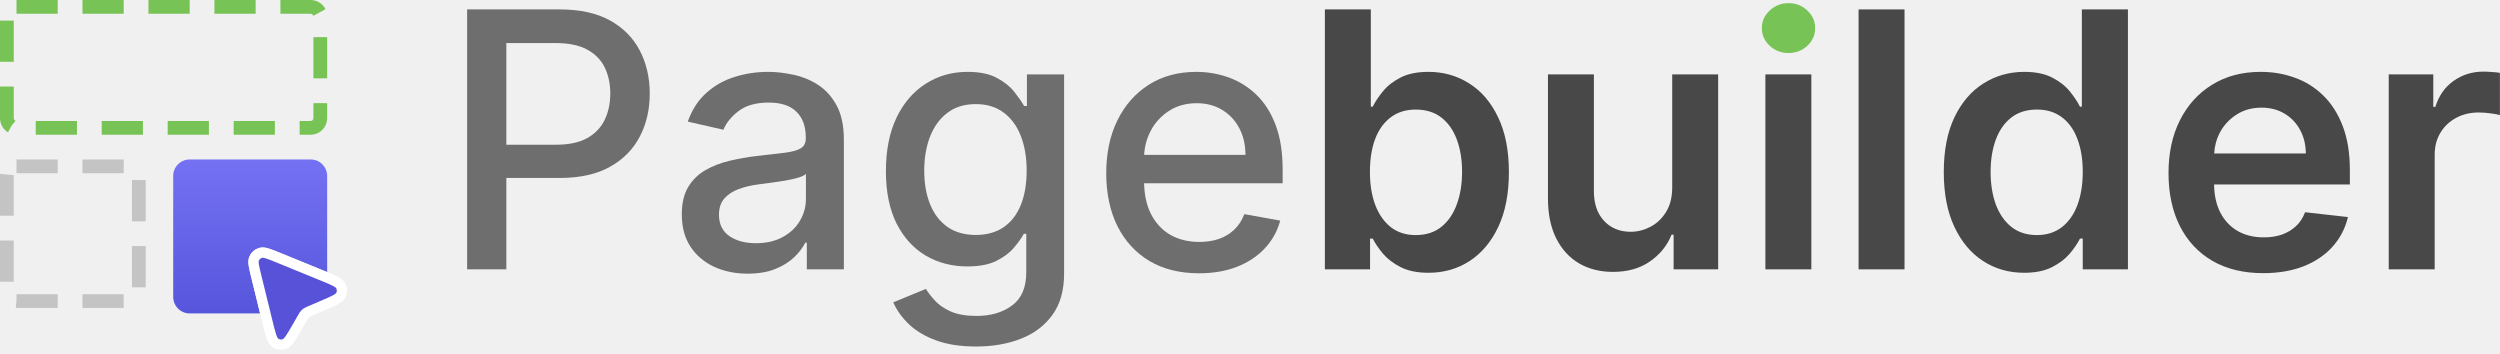
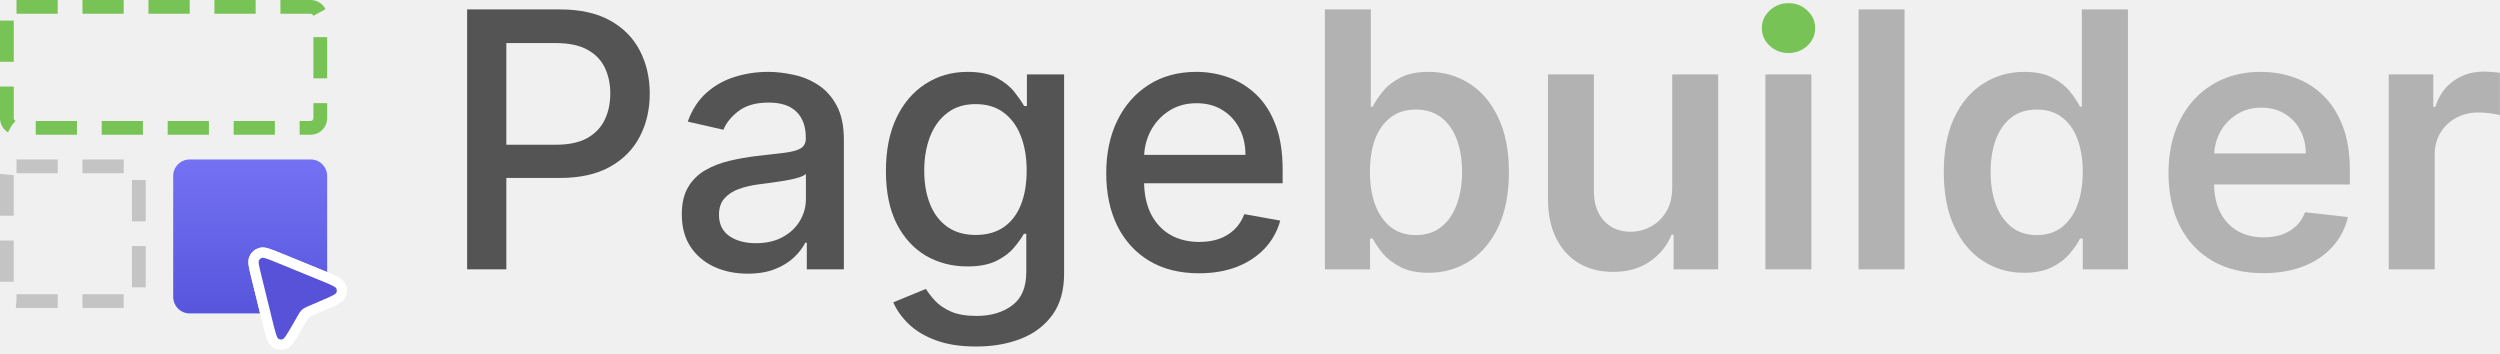
<svg xmlns="http://www.w3.org/2000/svg" width="715" height="101" viewBox="0 0 715 101" fill="none">
  <rect x="1.966" y="1.966" width="89.637" height="34.597" rx="2.752" stroke="#78C355" stroke-width="3.931" stroke-dasharray="11.79 7.08" />
  <rect x="1.966" y="47.571" width="37.742" height="38.528" rx="2.752" stroke="#C4C4C4" stroke-width="3.931" stroke-dasharray="11.79 7.08" />
  <path d="M88.851 45.605C91.456 45.605 93.568 47.717 93.568 50.322V77.814C93.265 77.689 92.949 77.56 92.619 77.425L80.249 72.368C78.895 71.815 77.786 71.36 76.894 71.087C76.023 70.82 75.093 70.637 74.185 70.89C72.917 71.243 71.874 72.144 71.339 73.346C70.955 74.207 70.999 75.153 71.135 76.055C71.274 76.977 71.561 78.141 71.91 79.561L74.384 89.637H54.254C51.648 89.637 49.536 87.525 49.536 84.919V50.322C49.536 47.717 51.648 45.605 54.254 45.605H88.851Z" fill="url(#paint0_linear_2004_140)" />
  <path d="M92.132 87.474C95.383 86.084 97.008 85.388 97.49 84.42C97.909 83.579 97.901 82.589 97.469 81.755C96.971 80.794 95.335 80.125 92.062 78.787L79.692 73.73C76.931 72.601 75.55 72.037 74.579 72.307C73.734 72.543 73.038 73.143 72.682 73.944C72.272 74.865 72.627 76.313 73.339 79.21L76.49 92.044C77.365 95.608 77.802 97.39 78.698 98.024C79.474 98.574 80.469 98.714 81.367 98.401C82.403 98.039 83.317 96.448 85.144 93.266L86.495 90.915C86.785 90.408 86.931 90.155 87.118 89.939C87.284 89.747 87.475 89.578 87.684 89.436C87.921 89.275 88.189 89.16 88.726 88.93L92.132 87.474Z" fill="#5752D8" stroke="white" stroke-width="2.942" stroke-linecap="round" stroke-linejoin="round" />
-   <path d="M133.597 77.033V2.695H160.094C165.877 2.695 170.669 3.748 174.468 5.853C178.267 7.958 181.11 10.838 182.998 14.492C184.885 18.122 185.829 22.211 185.829 26.76C185.829 31.334 184.873 35.448 182.961 39.102C181.074 42.731 178.219 45.611 174.395 47.74C170.596 49.846 165.817 50.898 160.058 50.898H141.836V41.388H159.041C162.695 41.388 165.66 40.759 167.934 39.501C170.209 38.218 171.879 36.476 172.943 34.274C174.008 32.072 174.54 29.567 174.54 26.76C174.54 23.953 174.008 21.461 172.943 19.283C171.879 17.105 170.197 15.399 167.898 14.165C165.623 12.931 162.623 12.314 158.896 12.314H144.813V77.033H133.597Z" fill="#6E6E6E" />
-   <path d="M213.833 78.267C210.3 78.267 207.105 77.613 204.25 76.307C201.395 74.976 199.132 73.052 197.462 70.535C195.817 68.019 194.994 64.933 194.994 61.279C194.994 58.134 195.599 55.544 196.809 53.512C198.019 51.479 199.652 49.87 201.709 48.684C203.766 47.498 206.065 46.603 208.606 45.998C211.147 45.393 213.736 44.933 216.373 44.619C219.713 44.232 222.423 43.917 224.504 43.675C226.585 43.409 228.098 42.986 229.041 42.405C229.985 41.824 230.457 40.88 230.457 39.574V39.319C230.457 36.149 229.562 33.693 227.771 31.951C226.004 30.209 223.367 29.337 219.858 29.337C216.204 29.337 213.324 30.148 211.219 31.77C209.138 33.367 207.698 35.145 206.9 37.105L196.7 34.782C197.91 31.394 199.677 28.66 202 26.579C204.347 24.474 207.045 22.949 210.094 22.005C213.143 21.038 216.349 20.553 219.713 20.553C221.939 20.553 224.298 20.82 226.791 21.352C229.308 21.86 231.655 22.804 233.833 24.183C236.035 25.563 237.837 27.535 239.241 30.1C240.644 32.641 241.346 35.944 241.346 40.009V77.033H230.747V69.41H230.312C229.61 70.814 228.557 72.193 227.154 73.548C225.75 74.903 223.948 76.028 221.745 76.924C219.543 77.819 216.906 78.267 213.833 78.267ZM216.192 69.555C219.193 69.555 221.758 68.963 223.887 67.777C226.041 66.591 227.674 65.042 228.787 63.131C229.925 61.195 230.493 59.126 230.493 56.924V49.737C230.106 50.124 229.356 50.487 228.243 50.826C227.154 51.14 225.908 51.419 224.504 51.661C223.101 51.878 221.733 52.084 220.402 52.278C219.072 52.447 217.958 52.592 217.063 52.713C214.958 52.979 213.034 53.427 211.292 54.056C209.574 54.685 208.194 55.593 207.154 56.779C206.138 57.94 205.629 59.489 205.629 61.425C205.629 64.111 206.621 66.143 208.606 67.523C210.59 68.878 213.119 69.555 216.192 69.555Z" fill="#6E6E6E" />
-   <path d="M279.177 99.102C274.749 99.102 270.938 98.521 267.744 97.359C264.574 96.198 261.984 94.661 259.976 92.749C257.968 90.838 256.467 88.745 255.475 86.47L264.804 82.623C265.457 83.687 266.328 84.812 267.417 85.998C268.53 87.208 270.03 88.237 271.918 89.084C273.83 89.93 276.286 90.354 279.286 90.354C283.4 90.354 286.8 89.35 289.486 87.341C292.172 85.357 293.515 82.187 293.515 77.831V66.869H292.825C292.172 68.055 291.228 69.374 289.994 70.826C288.784 72.278 287.115 73.536 284.985 74.601C282.856 75.665 280.085 76.198 276.673 76.198C272.269 76.198 268.3 75.169 264.767 73.112C261.259 71.031 258.476 67.97 256.419 63.929C254.386 59.864 253.37 54.867 253.37 48.938C253.37 43.01 254.374 37.928 256.383 33.693C258.415 29.459 261.198 26.216 264.731 23.965C268.264 21.691 272.269 20.553 276.745 20.553C280.206 20.553 283.001 21.134 285.13 22.296C287.26 23.433 288.917 24.764 290.103 26.288C291.313 27.813 292.245 29.156 292.898 30.318H293.697V21.279H304.332V78.267C304.332 83.058 303.219 86.99 300.992 90.064C298.766 93.137 295.753 95.411 291.954 96.887C288.179 98.364 283.92 99.102 279.177 99.102ZM279.069 67.196C282.19 67.196 284.828 66.47 286.981 65.018C289.159 63.542 290.805 61.437 291.918 58.702C293.055 55.944 293.624 52.641 293.624 48.793C293.624 45.042 293.067 41.739 291.954 38.884C290.841 36.028 289.208 33.802 287.054 32.205C284.9 30.584 282.239 29.773 279.069 29.773C275.802 29.773 273.079 30.62 270.902 32.314C268.724 33.984 267.078 36.258 265.965 39.138C264.876 42.017 264.332 45.236 264.332 48.793C264.332 52.447 264.888 55.653 266.001 58.412C267.115 61.171 268.76 63.324 270.938 64.873C273.14 66.422 275.85 67.196 279.069 67.196Z" fill="#6E6E6E" />
-   <path d="M342.916 78.158C337.423 78.158 332.692 76.984 328.724 74.637C324.779 72.266 321.73 68.938 319.577 64.655C317.447 60.348 316.383 55.302 316.383 49.519C316.383 43.808 317.447 38.775 319.577 34.419C321.73 30.064 324.731 26.664 328.579 24.22C332.45 21.776 336.975 20.553 342.154 20.553C345.3 20.553 348.349 21.074 351.301 22.114C354.253 23.155 356.903 24.788 359.25 27.015C361.597 29.241 363.448 32.133 364.804 35.69C366.159 39.223 366.836 43.518 366.836 48.575V52.423H322.517V44.292H356.201C356.201 41.437 355.62 38.908 354.459 36.706C353.297 34.48 351.664 32.725 349.559 31.443C347.478 30.16 345.033 29.519 342.226 29.519C339.177 29.519 336.516 30.269 334.241 31.77C331.99 33.246 330.248 35.181 329.014 37.577C327.804 39.949 327.199 42.526 327.199 45.309V51.661C327.199 55.387 327.853 58.557 329.159 61.171C330.49 63.784 332.341 65.78 334.713 67.16C337.084 68.515 339.855 69.192 343.025 69.192C345.082 69.192 346.957 68.902 348.651 68.321C350.345 67.716 351.809 66.821 353.043 65.635C354.277 64.45 355.221 62.986 355.874 61.243L366.147 63.094C365.324 66.119 363.848 68.769 361.718 71.043C359.613 73.294 356.963 75.048 353.769 76.307C350.599 77.541 346.981 78.158 342.916 78.158Z" fill="#6E6E6E" />
+   <path d="M133.597 77.033V2.695H160.094C165.877 2.695 170.669 3.748 174.468 5.853C178.267 7.958 181.11 10.838 182.998 14.492C184.885 18.122 185.829 22.211 185.829 26.76C185.829 31.334 184.873 35.448 182.961 39.102C181.074 42.731 178.219 45.611 174.395 47.74C170.596 49.846 165.817 50.898 160.058 50.898H141.836V41.388H159.041C162.695 41.388 165.66 40.759 167.934 39.501C170.209 38.218 171.879 36.476 172.943 34.274C174.008 32.072 174.54 29.567 174.54 26.76C174.54 23.953 174.008 21.461 172.943 19.283C171.879 17.105 170.197 15.399 167.898 14.165C165.623 12.931 162.623 12.314 158.896 12.314H144.813V77.033H133.597Z" fill="#545454" />
+   <path d="M213.833 78.267C210.3 78.267 207.105 77.613 204.25 76.307C201.395 74.976 199.132 73.052 197.462 70.535C195.817 68.019 194.994 64.933 194.994 61.279C194.994 58.134 195.599 55.544 196.809 53.512C198.019 51.479 199.652 49.87 201.709 48.684C203.766 47.498 206.065 46.603 208.606 45.998C211.147 45.393 213.736 44.933 216.373 44.619C219.713 44.232 222.423 43.917 224.504 43.675C226.585 43.409 228.098 42.986 229.041 42.405C229.985 41.824 230.457 40.88 230.457 39.574V39.319C230.457 36.149 229.562 33.693 227.771 31.951C226.004 30.209 223.367 29.337 219.858 29.337C216.204 29.337 213.324 30.148 211.219 31.77C209.138 33.367 207.698 35.145 206.9 37.105L196.7 34.782C197.91 31.394 199.677 28.66 202 26.579C204.347 24.474 207.045 22.949 210.094 22.005C213.143 21.038 216.349 20.553 219.713 20.553C221.939 20.553 224.298 20.82 226.791 21.352C229.308 21.86 231.655 22.804 233.833 24.183C236.035 25.563 237.837 27.535 239.241 30.1C240.644 32.641 241.346 35.944 241.346 40.009V77.033H230.747V69.41H230.312C229.61 70.814 228.557 72.193 227.154 73.548C225.75 74.903 223.948 76.028 221.745 76.924C219.543 77.819 216.906 78.267 213.833 78.267ZM216.192 69.555C219.193 69.555 221.758 68.963 223.887 67.777C226.041 66.591 227.674 65.042 228.787 63.131C229.925 61.195 230.493 59.126 230.493 56.924V49.737C230.106 50.124 229.356 50.487 228.243 50.826C227.154 51.14 225.908 51.419 224.504 51.661C223.101 51.878 221.733 52.084 220.402 52.278C219.072 52.447 217.958 52.592 217.063 52.713C214.958 52.979 213.034 53.427 211.292 54.056C209.574 54.685 208.194 55.593 207.154 56.779C206.138 57.94 205.629 59.489 205.629 61.425C205.629 64.111 206.621 66.143 208.606 67.523C210.59 68.878 213.119 69.555 216.192 69.555Z" fill="#545454" />
+   <path d="M279.177 99.102C274.749 99.102 270.938 98.521 267.744 97.359C264.574 96.198 261.984 94.661 259.976 92.749C257.968 90.838 256.467 88.745 255.475 86.47L264.804 82.623C265.457 83.687 266.328 84.812 267.417 85.998C268.53 87.208 270.03 88.237 271.918 89.084C273.83 89.93 276.286 90.354 279.286 90.354C283.4 90.354 286.8 89.35 289.486 87.341C292.172 85.357 293.515 82.187 293.515 77.831V66.869H292.825C292.172 68.055 291.228 69.374 289.994 70.826C288.784 72.278 287.115 73.536 284.985 74.601C282.856 75.665 280.085 76.198 276.673 76.198C272.269 76.198 268.3 75.169 264.767 73.112C261.259 71.031 258.476 67.97 256.419 63.929C254.386 59.864 253.37 54.867 253.37 48.938C253.37 43.01 254.374 37.928 256.383 33.693C258.415 29.459 261.198 26.216 264.731 23.965C268.264 21.691 272.269 20.553 276.745 20.553C280.206 20.553 283.001 21.134 285.13 22.296C287.26 23.433 288.917 24.764 290.103 26.288C291.313 27.813 292.245 29.156 292.898 30.318H293.697V21.279H304.332V78.267C304.332 83.058 303.219 86.99 300.992 90.064C298.766 93.137 295.753 95.411 291.954 96.887C288.179 98.364 283.92 99.102 279.177 99.102ZM279.069 67.196C282.19 67.196 284.828 66.47 286.981 65.018C289.159 63.542 290.805 61.437 291.918 58.702C293.055 55.944 293.624 52.641 293.624 48.793C293.624 45.042 293.067 41.739 291.954 38.884C290.841 36.028 289.208 33.802 287.054 32.205C284.9 30.584 282.239 29.773 279.069 29.773C275.802 29.773 273.079 30.62 270.902 32.314C268.724 33.984 267.078 36.258 265.965 39.138C264.876 42.017 264.332 45.236 264.332 48.793C264.332 52.447 264.888 55.653 266.001 58.412C267.115 61.171 268.76 63.324 270.938 64.873C273.14 66.422 275.85 67.196 279.069 67.196Z" fill="#545454" />
+   <path d="M342.916 78.158C337.423 78.158 332.692 76.984 328.724 74.637C324.779 72.266 321.73 68.938 319.577 64.655C317.447 60.348 316.383 55.302 316.383 49.519C316.383 43.808 317.447 38.775 319.577 34.419C321.73 30.064 324.731 26.664 328.579 24.22C332.45 21.776 336.975 20.553 342.154 20.553C345.3 20.553 348.349 21.074 351.301 22.114C354.253 23.155 356.903 24.788 359.25 27.015C361.597 29.241 363.448 32.133 364.804 35.69C366.159 39.223 366.836 43.518 366.836 48.575V52.423H322.517V44.292H356.201C356.201 41.437 355.62 38.908 354.459 36.706C353.297 34.48 351.664 32.725 349.559 31.443C347.478 30.16 345.033 29.519 342.226 29.519C339.177 29.519 336.516 30.269 334.241 31.77C331.99 33.246 330.248 35.181 329.014 37.577C327.804 39.949 327.199 42.526 327.199 45.309V51.661C327.199 55.387 327.853 58.557 329.159 61.171C330.49 63.784 332.341 65.78 334.713 67.16C337.084 68.515 339.855 69.192 343.025 69.192C345.082 69.192 346.957 68.902 348.651 68.321C350.345 67.716 351.809 66.821 353.043 65.635C354.277 64.45 355.221 62.986 355.874 61.243L366.147 63.094C365.324 66.119 363.848 68.769 361.718 71.043C359.613 73.294 356.963 75.048 353.769 76.307C350.599 77.541 346.981 78.158 342.916 78.158Z" fill="#545454" />
  <path d="M506.137 13.094C507.637 14.474 509.428 15.163 511.509 15.163C513.614 15.163 515.405 14.474 516.881 13.094C518.382 11.691 519.132 10.009 519.132 8.049C519.132 6.065 518.382 4.383 516.881 3.004C515.405 1.6 513.614 0.898 511.509 0.898C509.428 0.898 507.637 1.6 506.137 3.004C504.637 4.383 503.887 6.065 503.887 8.049C503.887 10.009 504.637 11.691 506.137 13.094Z" fill="#78C355" />
-   <path fill-rule="evenodd" clip-rule="evenodd" d="M378.914 77.033V2.695H392.054V30.499H392.598C393.276 29.144 394.232 27.704 395.466 26.18C396.7 24.631 398.37 23.312 400.475 22.223C402.58 21.11 405.266 20.553 408.533 20.553C412.84 20.553 416.724 21.654 420.185 23.857C423.669 26.035 426.428 29.265 428.461 33.548C430.517 37.807 431.546 43.034 431.546 49.229C431.546 55.351 430.542 60.553 428.533 64.837C426.525 69.12 423.79 72.386 420.33 74.637C416.87 76.887 412.949 78.013 408.569 78.013C405.375 78.013 402.726 77.48 400.62 76.416C398.515 75.351 396.821 74.068 395.539 72.568C394.28 71.043 393.3 69.604 392.598 68.249H391.836V77.033H378.914ZM393.324 58.63C392.308 55.919 391.8 52.762 391.8 49.156C391.8 45.55 392.296 42.417 393.288 39.755C394.304 37.093 395.793 35.024 397.753 33.548C399.713 32.072 402.096 31.334 404.903 31.334C407.831 31.334 410.275 32.096 412.236 33.621C414.196 35.145 415.672 37.25 416.664 39.936C417.656 42.623 418.152 45.696 418.152 49.156C418.152 52.641 417.644 55.75 416.628 58.484C415.635 61.195 414.159 63.336 412.199 64.909C410.239 66.458 407.807 67.232 404.903 67.232C402.121 67.232 399.749 66.482 397.789 64.982C395.853 63.457 394.365 61.34 393.324 58.63Z" fill="#484848" />
-   <path d="M478.252 53.584V21.279H491.392V77.033H478.651V67.123H478.07C476.812 70.245 474.743 72.798 471.863 74.782C469.008 76.766 465.487 77.759 461.301 77.759C457.647 77.759 454.416 76.948 451.609 75.327C448.827 73.681 446.649 71.298 445.076 68.176C443.503 65.03 442.716 61.231 442.716 56.779V21.279H455.856V54.746C455.856 58.279 456.824 61.086 458.76 63.167C460.696 65.248 463.237 66.288 466.383 66.288C468.318 66.288 470.194 65.817 472.009 64.873C473.824 63.929 475.312 62.526 476.473 60.662C477.659 58.775 478.252 56.416 478.252 53.584Z" fill="#484848" />
-   <path d="M504.903 77.033V21.279H518.043V77.033H504.903Z" fill="#484848" />
-   <path d="M544.695 2.695V77.033H531.555V2.695H544.695Z" fill="#484848" />
-   <path fill-rule="evenodd" clip-rule="evenodd" d="M578.896 78.013C574.516 78.013 570.596 76.887 567.136 74.637C563.675 72.386 560.941 69.12 558.932 64.837C556.924 60.553 555.92 55.351 555.92 49.229C555.92 43.034 556.936 37.807 558.969 33.548C561.026 29.265 563.796 26.035 567.281 23.857C570.765 21.654 574.649 20.553 578.932 20.553C582.199 20.553 584.885 21.11 586.99 22.223C589.096 23.312 590.765 24.631 592 26.18C593.234 27.704 594.19 29.144 594.867 30.499H595.412V2.695H608.588V77.033H595.666V68.249H594.867C594.19 69.604 593.209 71.043 591.927 72.568C590.644 74.068 588.951 75.351 586.845 76.416C584.74 77.48 582.09 78.013 578.896 78.013ZM589.677 64.982C587.716 66.482 585.345 67.232 582.562 67.232C579.683 67.232 577.251 66.458 575.266 64.909C573.306 63.336 571.818 61.195 570.802 58.484C569.81 55.75 569.314 52.641 569.314 49.156C569.314 45.696 569.81 42.623 570.802 39.936C571.794 37.25 573.27 35.145 575.23 33.621C577.19 32.096 579.634 31.334 582.562 31.334C585.393 31.334 587.777 32.072 589.713 33.548C591.673 35.024 593.149 37.093 594.141 39.755C595.157 42.417 595.666 45.55 595.666 49.156C595.666 52.762 595.157 55.919 594.141 58.63C593.125 61.34 591.637 63.457 589.677 64.982Z" fill="#484848" />
-   <path d="M633.227 52.749C633.227 52.742 633.226 52.733 633.226 52.725C633.226 52.686 633.226 52.647 633.225 52.608C633.225 52.58 633.225 52.552 633.225 52.524C633.225 52.491 633.225 52.457 633.225 52.423V44.691C633.227 44.423 633.236 44.157 633.251 43.893H626.364V52.749H633.227Z" fill="#6E6E6E" />
-   <path d="M633.227 52.749L633.226 52.725C633.226 52.686 633.226 52.647 633.225 52.608C633.226 52.655 633.226 52.703 633.227 52.749Z" fill="#484848" />
-   <path d="M632.789 74.637C636.854 76.96 641.682 78.122 647.272 78.122C651.603 78.122 655.451 77.468 658.814 76.162C662.178 74.831 664.937 72.967 667.09 70.572C669.268 68.152 670.744 65.321 671.519 62.078L659.25 60.699C658.669 62.272 657.81 63.59 656.673 64.655C655.536 65.72 654.193 66.531 652.644 67.087C651.095 67.619 649.365 67.886 647.453 67.886C644.598 67.886 642.105 67.281 639.976 66.071C637.847 64.837 636.189 63.07 635.003 60.771C633.857 58.527 633.265 55.853 633.227 52.749H626.364V43.893H633.251C633.378 41.709 633.937 39.688 634.931 37.831C636.068 35.726 637.653 34.032 639.686 32.749C641.718 31.443 644.078 30.789 646.764 30.789C649.28 30.789 651.482 31.358 653.37 32.495C655.281 33.633 656.77 35.194 657.834 37.178C658.899 39.138 659.444 41.376 659.468 43.893H633.251C633.236 44.157 633.227 44.423 633.225 44.691V52.423L633.225 52.524L633.225 52.608C633.226 52.647 633.226 52.686 633.226 52.725L633.227 52.749C633.226 52.675 633.225 52.6 633.225 52.524L633.225 52.423V44.691C633.227 44.423 633.236 44.157 633.251 43.893H626.364V52.749H633.227L633.226 52.725C633.226 52.686 633.226 52.647 633.225 52.608L633.225 52.524C633.225 52.6 633.226 52.675 633.227 52.749H672.063V48.721C672.063 43.832 671.386 39.622 670.03 36.089C668.675 32.532 666.812 29.604 664.441 27.305C662.093 25.006 659.383 23.312 656.31 22.223C653.261 21.11 650.018 20.553 646.582 20.553C641.258 20.553 636.624 21.776 632.68 24.22C628.736 26.639 625.663 30.027 623.461 34.383C621.283 38.714 620.194 43.748 620.194 49.483C620.194 55.315 621.283 60.384 623.461 64.691C625.638 68.975 628.748 72.29 632.789 74.637Z" fill="#484848" />
-   <path d="M683.179 77.033V21.279H695.92V30.572H696.5C697.517 27.353 699.259 24.873 701.727 23.131C704.22 21.364 707.063 20.481 710.257 20.481C710.983 20.481 711.794 20.517 712.689 20.59C713.609 20.638 714.371 20.723 714.976 20.844V32.931C714.419 32.737 713.536 32.568 712.326 32.423C711.141 32.253 709.991 32.169 708.878 32.169C706.482 32.169 704.329 32.689 702.417 33.73C700.53 34.746 699.041 36.161 697.952 37.976C696.863 39.791 696.319 41.884 696.319 44.256V77.033H683.179Z" fill="#484848" />
+   <path fill-rule="evenodd" clip-rule="evenodd" d="M378.914 77.033V2.695H392.054V30.499H392.598C393.276 29.144 394.232 27.704 395.466 26.18C396.7 24.631 398.37 23.312 400.475 22.223C402.58 21.11 405.266 20.553 408.533 20.553C412.84 20.553 416.724 21.654 420.185 23.857C423.669 26.035 426.428 29.265 428.461 33.548C430.517 37.807 431.546 43.034 431.546 49.229C431.546 55.351 430.542 60.553 428.533 64.837C426.525 69.12 423.79 72.386 420.33 74.637C416.87 76.887 412.949 78.013 408.569 78.013C405.375 78.013 402.726 77.48 400.62 76.416C398.515 75.351 396.821 74.068 395.539 72.568C394.28 71.043 393.3 69.604 392.598 68.249H391.836V77.033H378.914ZM393.324 58.63C392.308 55.919 391.8 52.762 391.8 49.156C391.8 45.55 392.296 42.417 393.288 39.755C394.304 37.093 395.793 35.024 397.753 33.548C399.713 32.072 402.096 31.334 404.903 31.334C407.831 31.334 410.275 32.096 412.236 33.621C414.196 35.145 415.672 37.25 416.664 39.936C417.656 42.623 418.152 45.696 418.152 49.156C418.152 52.641 417.644 55.75 416.628 58.484C415.635 61.195 414.159 63.336 412.199 64.909C410.239 66.458 407.807 67.232 404.903 67.232C402.121 67.232 399.749 66.482 397.789 64.982C395.853 63.457 394.365 61.34 393.324 58.63Z" fill="#B2B2B2" />
+   <path d="M478.252 53.584V21.279H491.392V77.033H478.651V67.123H478.07C476.812 70.245 474.743 72.798 471.863 74.782C469.008 76.766 465.487 77.759 461.301 77.759C457.647 77.759 454.416 76.948 451.609 75.327C448.827 73.681 446.649 71.298 445.076 68.176C443.503 65.03 442.716 61.231 442.716 56.779V21.279H455.856V54.746C455.856 58.279 456.824 61.086 458.76 63.167C460.696 65.248 463.237 66.288 466.383 66.288C468.318 66.288 470.194 65.817 472.009 64.873C473.824 63.929 475.312 62.526 476.473 60.662C477.659 58.775 478.252 56.416 478.252 53.584Z" fill="#B2B2B2" />
+   <path d="M504.903 77.033V21.279H518.043V77.033H504.903Z" fill="#B2B2B2" />
+   <path d="M544.695 2.695V77.033H531.555V2.695H544.695Z" fill="#B2B2B2" />
+   <path fill-rule="evenodd" clip-rule="evenodd" d="M578.896 78.013C574.516 78.013 570.596 76.887 567.136 74.637C563.675 72.386 560.941 69.12 558.932 64.837C556.924 60.553 555.92 55.351 555.92 49.229C555.92 43.034 556.936 37.807 558.969 33.548C561.026 29.265 563.796 26.035 567.281 23.857C570.765 21.654 574.649 20.553 578.932 20.553C582.199 20.553 584.885 21.11 586.99 22.223C589.096 23.312 590.765 24.631 592 26.18C593.234 27.704 594.19 29.144 594.867 30.499H595.412V2.695H608.588V77.033H595.666V68.249H594.867C594.19 69.604 593.209 71.043 591.927 72.568C590.644 74.068 588.951 75.351 586.845 76.416C584.74 77.48 582.09 78.013 578.896 78.013ZM589.677 64.982C587.716 66.482 585.345 67.232 582.562 67.232C579.683 67.232 577.251 66.458 575.266 64.909C573.306 63.336 571.818 61.195 570.802 58.484C569.81 55.75 569.314 52.641 569.314 49.156C569.314 45.696 569.81 42.623 570.802 39.936C571.794 37.25 573.27 35.145 575.23 33.621C577.19 32.096 579.634 31.334 582.562 31.334C585.393 31.334 587.777 32.072 589.713 33.548C591.673 35.024 593.149 37.093 594.141 39.755C595.157 42.417 595.666 45.55 595.666 49.156C595.666 52.762 595.157 55.919 594.141 58.63C593.125 61.34 591.637 63.457 589.677 64.982Z" fill="#B2B2B2" />
+   <path d="M633.227 52.749C633.227 52.742 633.226 52.733 633.226 52.725C633.226 52.686 633.226 52.647 633.225 52.608C633.225 52.58 633.225 52.552 633.225 52.524C633.225 52.491 633.225 52.457 633.225 52.423V44.691C633.227 44.423 633.236 44.157 633.251 43.893H626.364V52.749H633.227Z" fill="#545454" />
+   <path d="M633.227 52.749L633.226 52.725C633.226 52.686 633.226 52.647 633.225 52.608C633.226 52.655 633.226 52.703 633.227 52.749Z" fill="#B2B2B2" />
+   <path d="M632.789 74.637C636.854 76.96 641.682 78.122 647.272 78.122C651.603 78.122 655.451 77.468 658.814 76.162C662.178 74.831 664.937 72.967 667.09 70.572C669.268 68.152 670.744 65.321 671.519 62.078L659.25 60.699C658.669 62.272 657.81 63.59 656.673 64.655C655.536 65.72 654.193 66.531 652.644 67.087C651.095 67.619 649.365 67.886 647.453 67.886C644.598 67.886 642.105 67.281 639.976 66.071C637.847 64.837 636.189 63.07 635.003 60.771C633.857 58.527 633.265 55.853 633.227 52.749H626.364V43.893H633.251C633.378 41.709 633.937 39.688 634.931 37.831C636.068 35.726 637.653 34.032 639.686 32.749C641.718 31.443 644.078 30.789 646.764 30.789C649.28 30.789 651.482 31.358 653.37 32.495C655.281 33.633 656.77 35.194 657.834 37.178C658.899 39.138 659.444 41.376 659.468 43.893H633.251C633.236 44.157 633.227 44.423 633.225 44.691V52.423L633.225 52.524L633.225 52.608C633.226 52.647 633.226 52.686 633.226 52.725L633.227 52.749C633.226 52.675 633.225 52.6 633.225 52.524L633.225 52.423V44.691C633.227 44.423 633.236 44.157 633.251 43.893H626.364V52.749H633.227L633.226 52.725C633.226 52.686 633.226 52.647 633.225 52.608L633.225 52.524C633.225 52.6 633.226 52.675 633.227 52.749H672.063V48.721C672.063 43.832 671.386 39.622 670.03 36.089C668.675 32.532 666.812 29.604 664.441 27.305C662.093 25.006 659.383 23.312 656.31 22.223C653.261 21.11 650.018 20.553 646.582 20.553C641.258 20.553 636.624 21.776 632.68 24.22C628.736 26.639 625.663 30.027 623.461 34.383C621.283 38.714 620.194 43.748 620.194 49.483C620.194 55.315 621.283 60.384 623.461 64.691C625.638 68.975 628.748 72.29 632.789 74.637Z" fill="#B2B2B2" />
+   <path d="M683.179 77.033V21.279H695.92V30.572H696.5C697.517 27.353 699.259 24.873 701.727 23.131C704.22 21.364 707.063 20.481 710.257 20.481C710.983 20.481 711.794 20.517 712.689 20.59C713.609 20.638 714.371 20.723 714.976 20.844V32.931C714.419 32.737 713.536 32.568 712.326 32.423C711.141 32.253 709.991 32.169 708.878 32.169C706.482 32.169 704.329 32.689 702.417 33.73C700.53 34.746 699.041 36.161 697.952 37.976C696.863 39.791 696.319 41.884 696.319 44.256V77.033H683.179Z" fill="#B2B2B2" />
  <defs>
    <linearGradient id="paint0_linear_2004_140" x1="71.552" y1="45.605" x2="71.552" y2="89.637" gradientUnits="userSpaceOnUse">
      <stop stop-color="#7571F3" />
      <stop offset="1" stop-color="#5656DC" />
    </linearGradient>
  </defs>
</svg>
